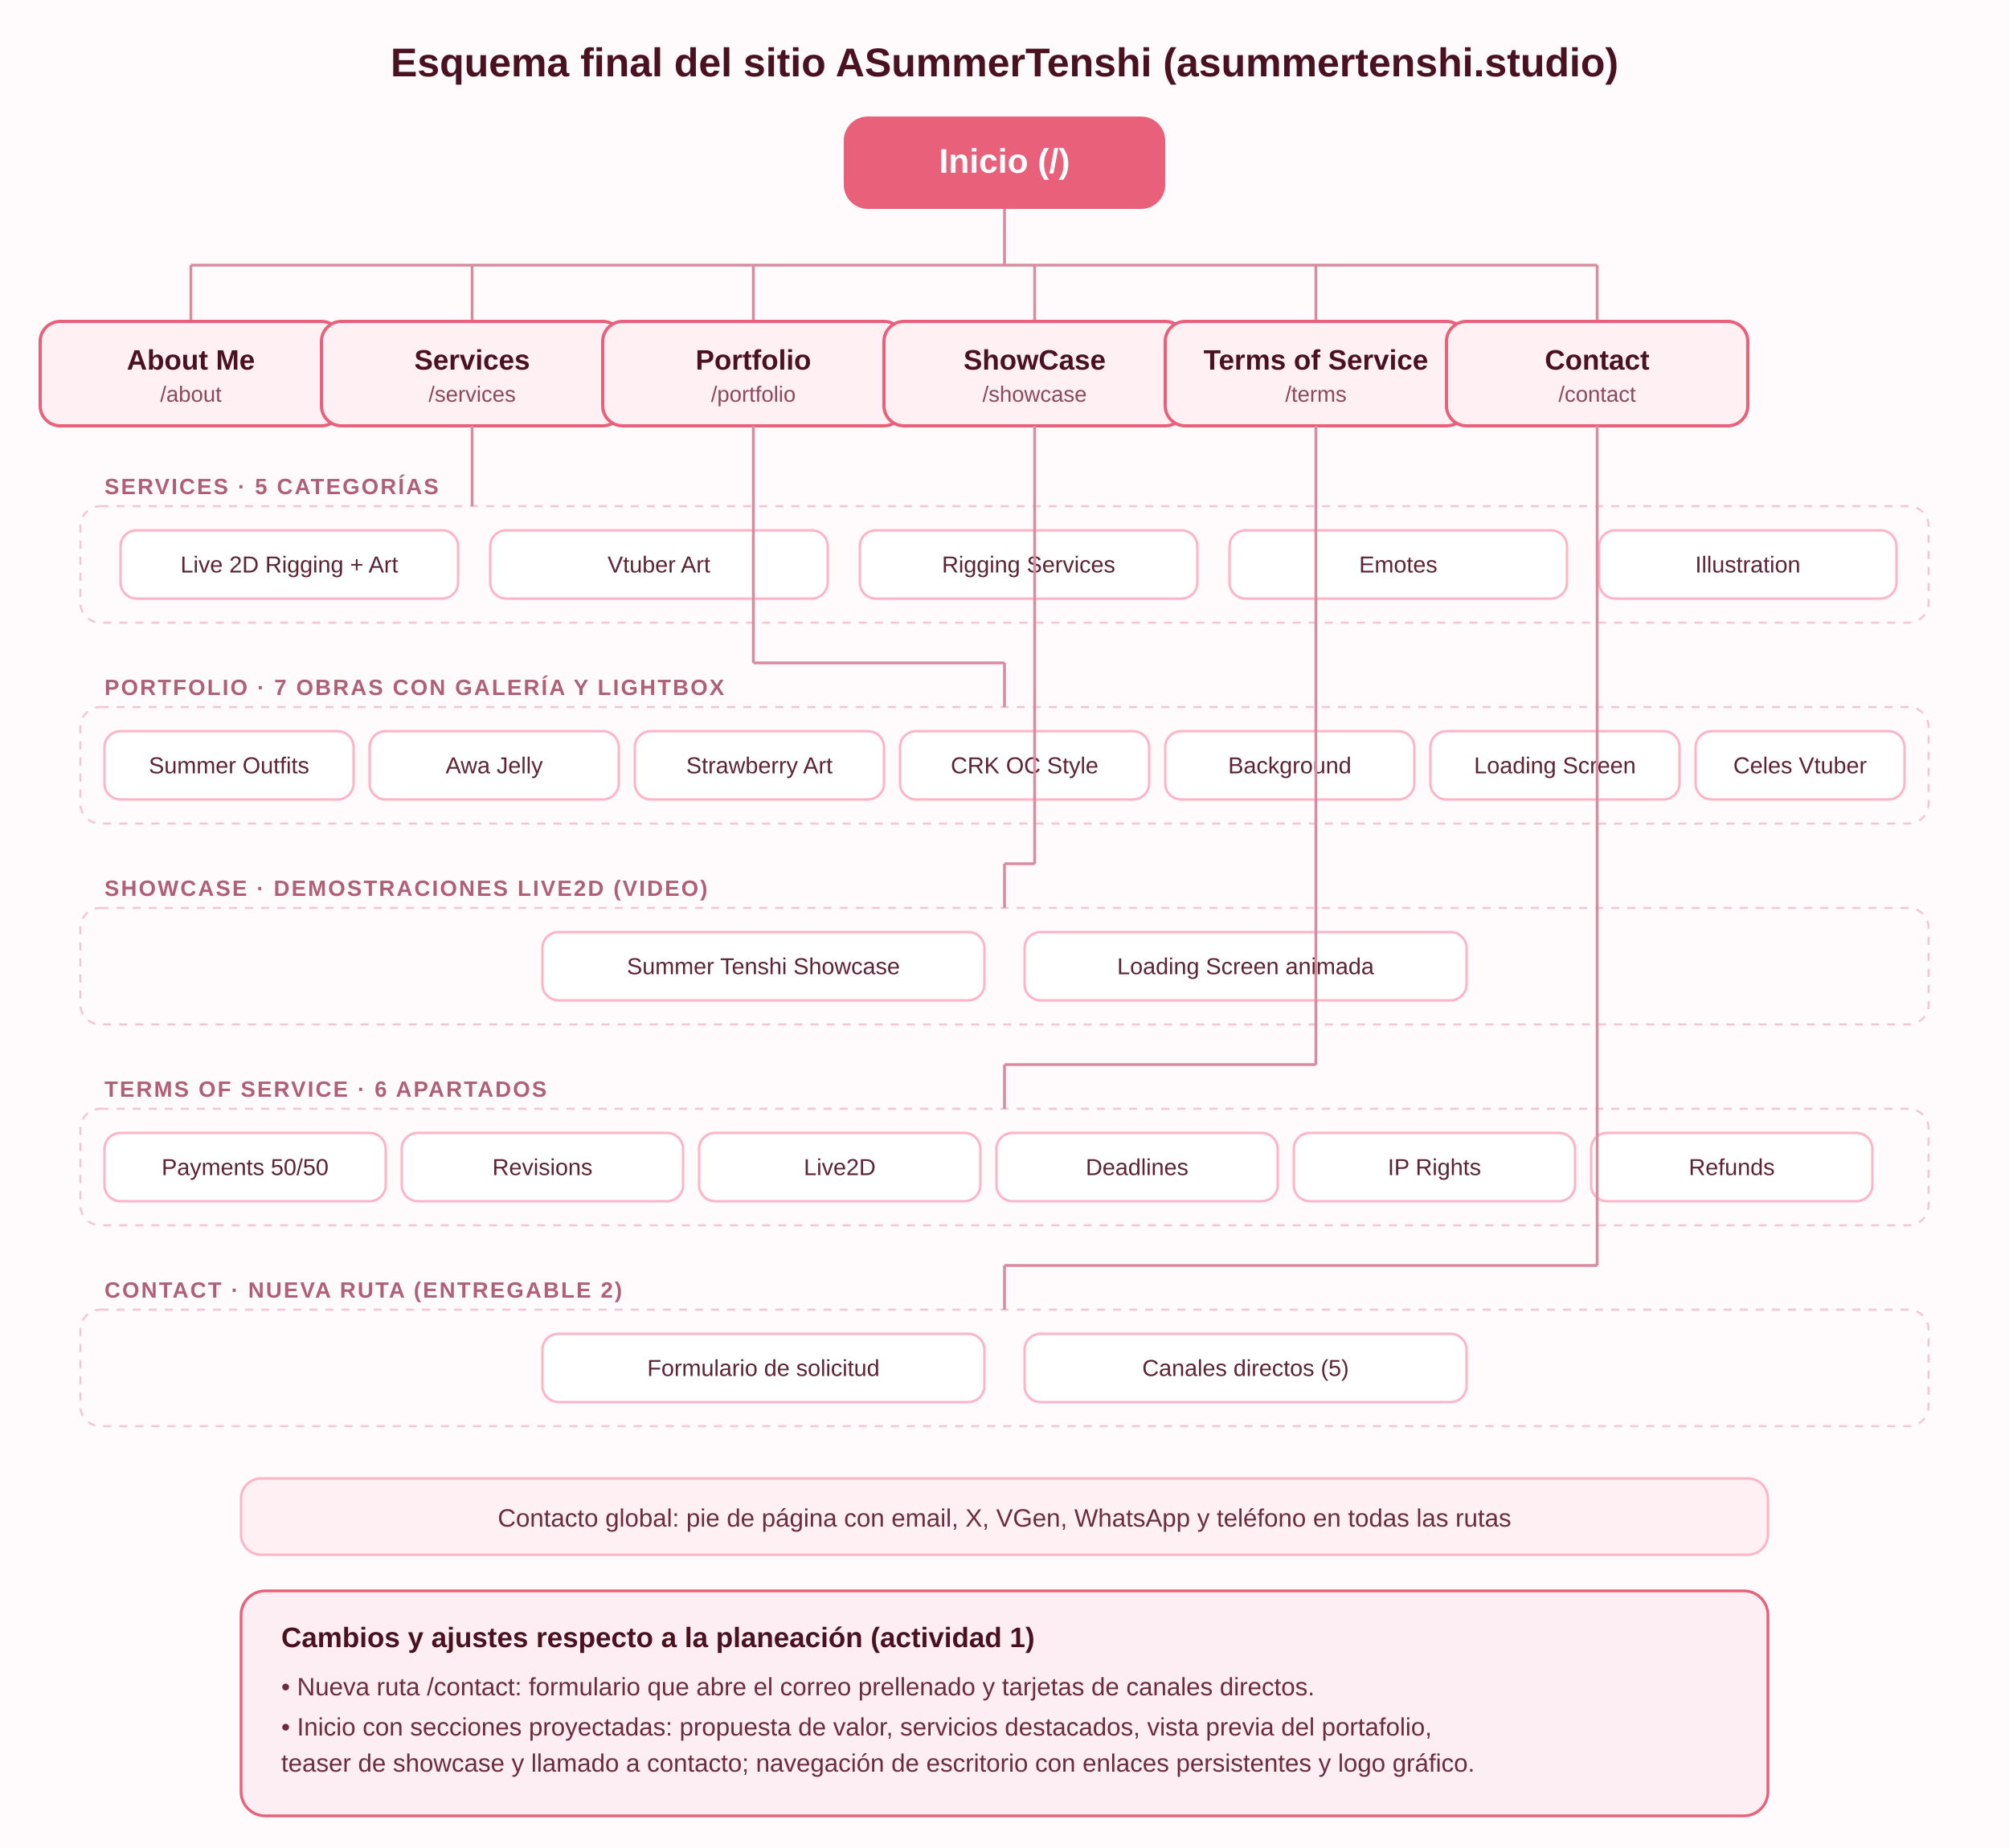
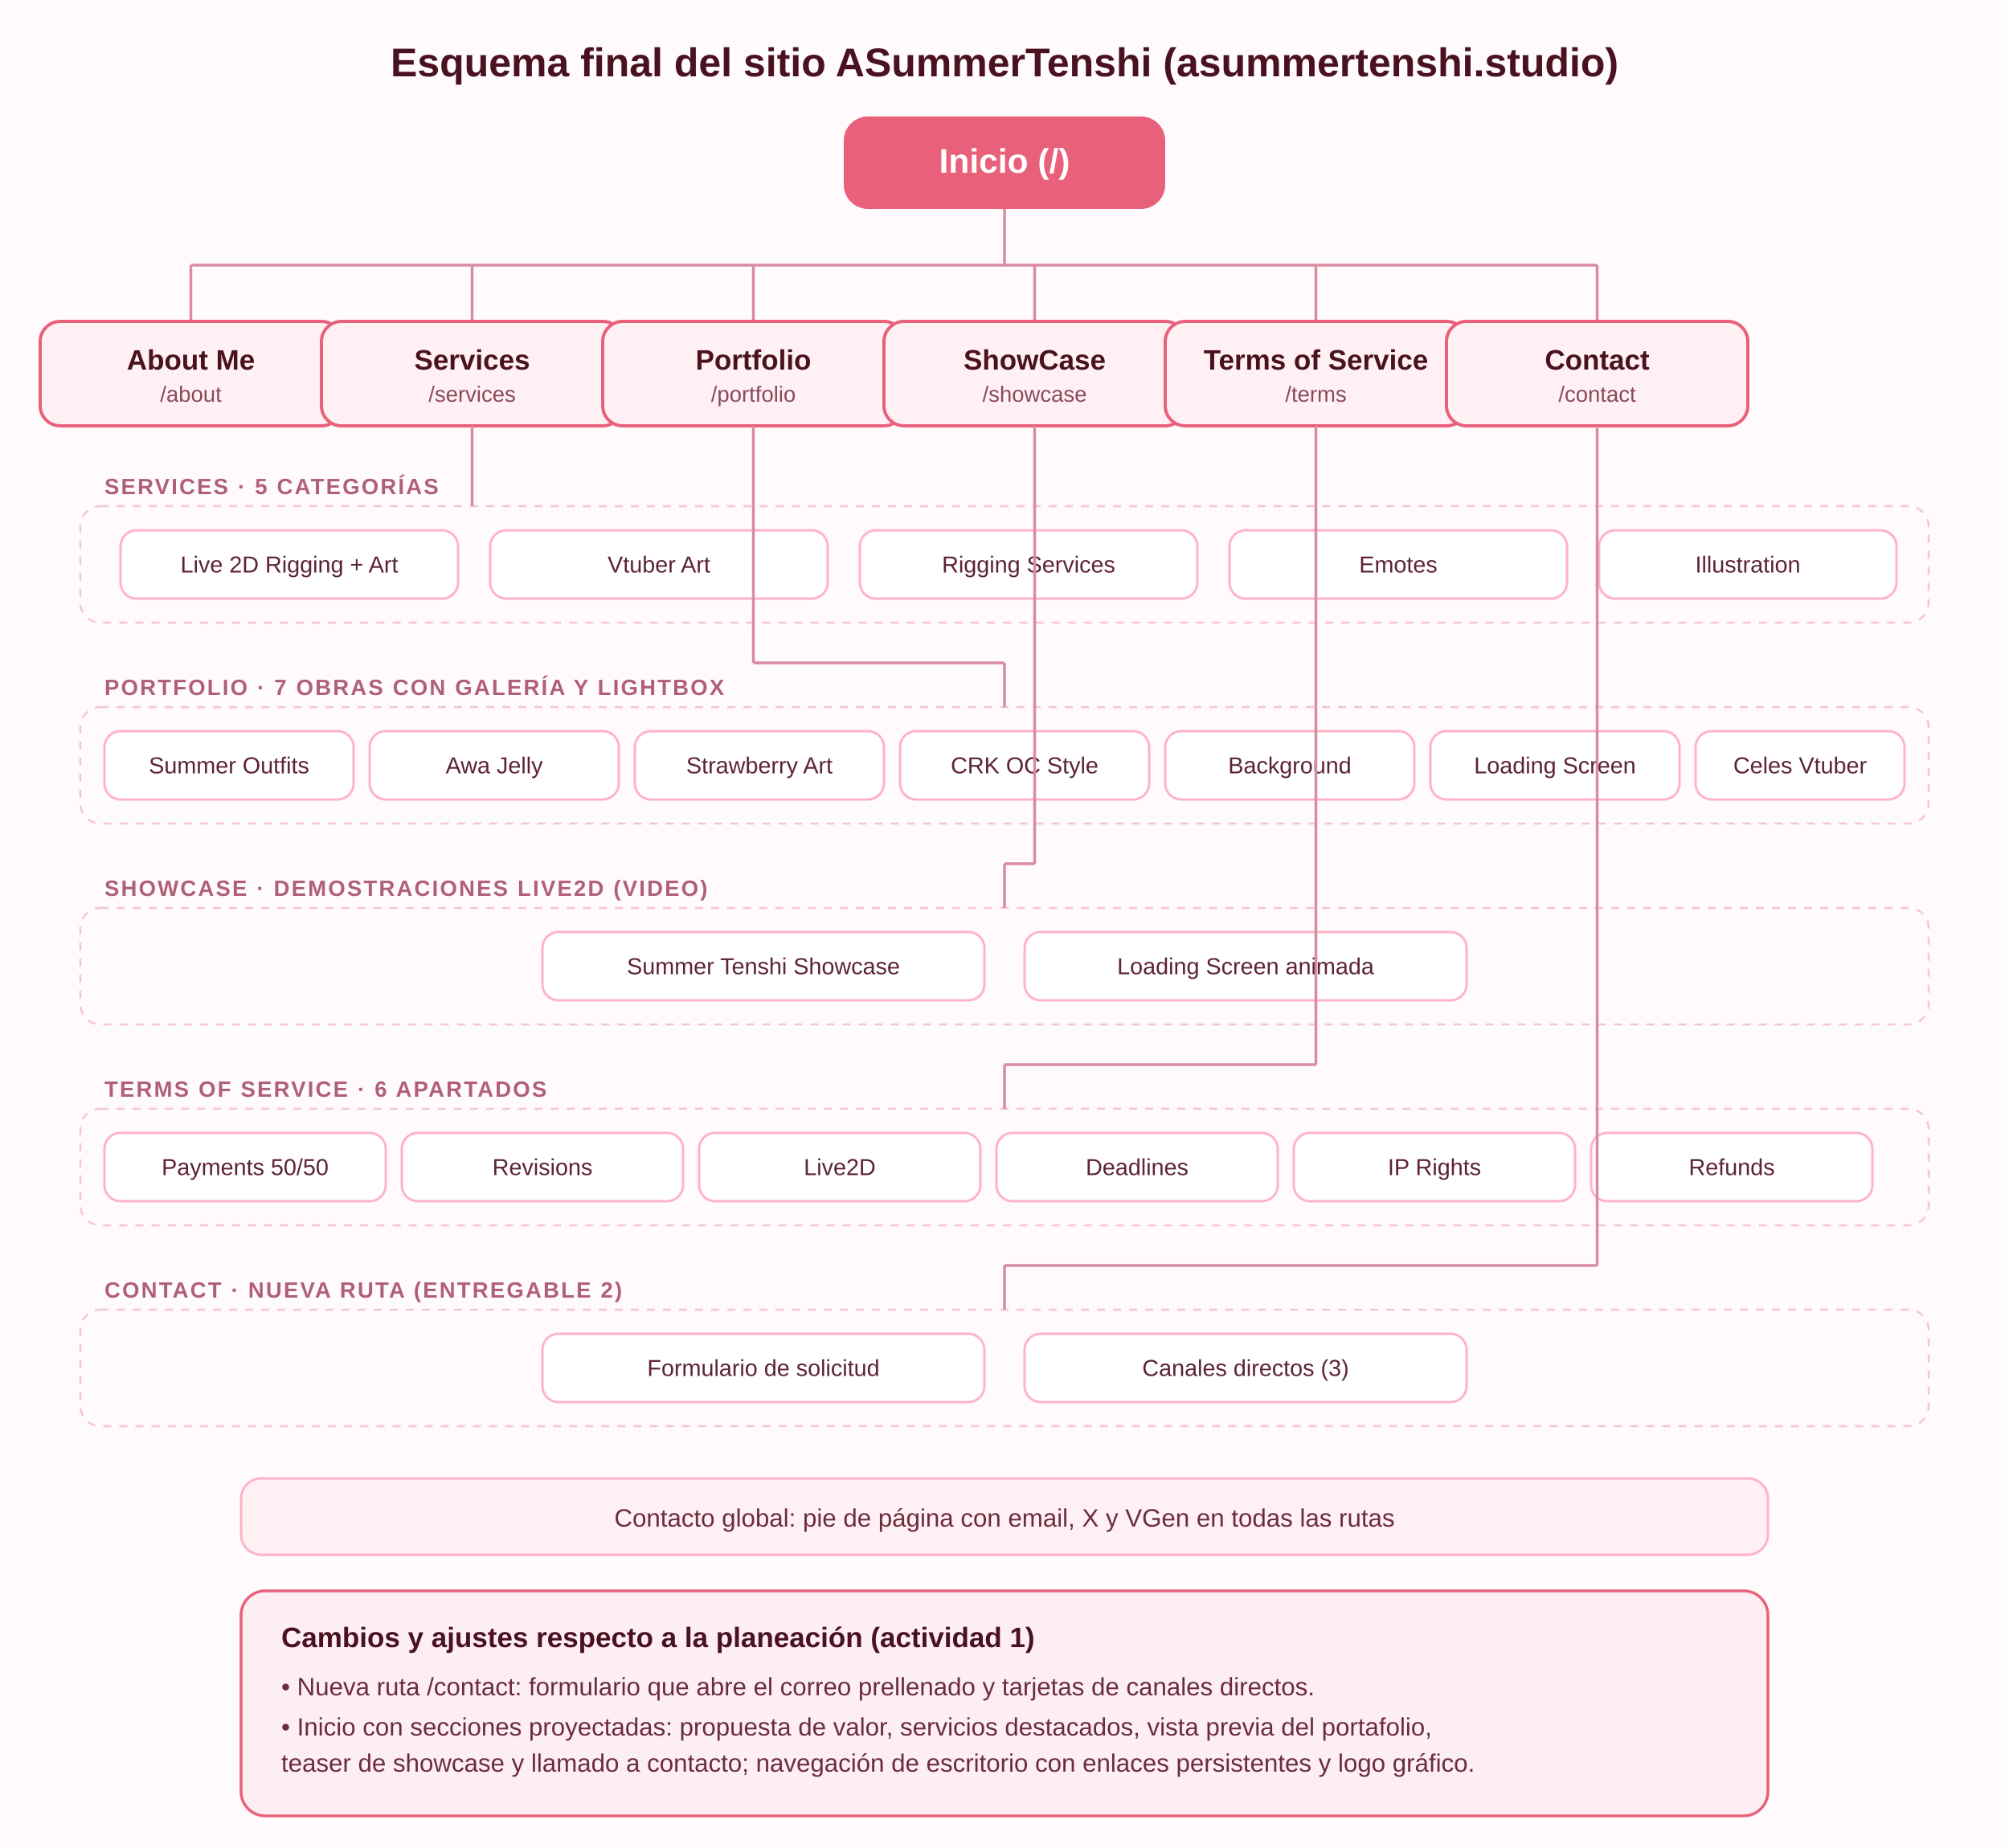
<svg xmlns="http://www.w3.org/2000/svg" viewBox="0 0 1000 920" font-family="Segoe UI, Arial, sans-serif">
  <defs>
    <style>
      .root { fill: #e8607a; }
      .lvl1 { fill: #fff0f3; stroke: #e8607a; stroke-width: 1.6; }
      .lvl2 { fill: #ffffff; stroke: #ffb3c6; stroke-width: 1.2; }
      .band { fill: none; stroke: #f3c6d2; stroke-width: 1; stroke-dasharray: 4 4; }
      .t-root { fill: #ffffff; font-size: 17px; font-weight: 700; }
      .t1 { fill: #4a1220; font-size: 14px; font-weight: 700; }
      .t1s { fill: #8a4a5c; font-size: 11px; }
      .t2 { fill: #5c2434; font-size: 11.5px; }
      .tband { fill: #b06076; font-size: 11px; font-weight: 700; letter-spacing: 0.08em; }
      .line { stroke: #d98ba0; stroke-width: 1.4; fill: none; }
      .note { fill: #fff0f3; stroke: #ffb3c6; stroke-width: 1.2; }
      .tnote { fill: #6b2c3e; font-size: 12.5px; }
      .title { fill: #4a1220; font-size: 20px; font-weight: 800; }
      .chg { fill: #fdeef3; stroke: #e8607a; stroke-width: 1.4; }
    </style>
  </defs>
  <rect width="1000" height="920" fill="#fffafc" />
  <text x="500" y="38" text-anchor="middle" class="title">Esquema final del sitio ASummerTenshi (asummertenshi.studio)</text>
  <rect x="420" y="58" width="160" height="46" rx="12" class="root" />
  <text x="500" y="86" text-anchor="middle" class="t-root">Inicio (/)</text>
  <path class="line" d="M500 104 V132 M95 132 H795 M95 132 V160 M235 132 V160 M375 132 V160 M515 132 V160 M655 132 V160 M795 132 V160" />
  <rect x="20" y="160" width="150" height="52" rx="10" class="lvl1" />
  <text x="95" y="184" text-anchor="middle" class="t1">About Me</text>
  <text x="95" y="200" text-anchor="middle" class="t1s">/about</text>
  <rect x="160" y="160" width="150" height="52" rx="10" class="lvl1" />
  <text x="235" y="184" text-anchor="middle" class="t1">Services</text>
  <text x="235" y="200" text-anchor="middle" class="t1s">/services</text>
  <rect x="300" y="160" width="150" height="52" rx="10" class="lvl1" />
  <text x="375" y="184" text-anchor="middle" class="t1">Portfolio</text>
  <text x="375" y="200" text-anchor="middle" class="t1s">/portfolio</text>
  <rect x="440" y="160" width="150" height="52" rx="10" class="lvl1" />
  <text x="515" y="184" text-anchor="middle" class="t1">ShowCase</text>
  <text x="515" y="200" text-anchor="middle" class="t1s">/showcase</text>
  <rect x="580" y="160" width="150" height="52" rx="10" class="lvl1" />
  <text x="655" y="184" text-anchor="middle" class="t1">Terms of Service</text>
  <text x="655" y="200" text-anchor="middle" class="t1s">/terms</text>
  <rect x="720" y="160" width="150" height="52" rx="10" class="lvl1" />
  <text x="795" y="184" text-anchor="middle" class="t1">Contact</text>
  <text x="795" y="200" text-anchor="middle" class="t1s">/contact</text>
  <rect x="40" y="252" width="920" height="58" rx="10" class="band" />
  <text x="52" y="246" class="tband">SERVICES · 5 CATEGORÍAS</text>
  <path class="line" d="M235 212 V252" />
  <g>
    <rect x="60" y="264" width="168" height="34" rx="8" class="lvl2" />
    <text x="144" y="285" text-anchor="middle" class="t2">Live 2D Rigging + Art</text>
    <rect x="244" y="264" width="168" height="34" rx="8" class="lvl2" />
    <text x="328" y="285" text-anchor="middle" class="t2">Vtuber Art</text>
    <rect x="428" y="264" width="168" height="34" rx="8" class="lvl2" />
    <text x="512" y="285" text-anchor="middle" class="t2">Rigging Services</text>
    <rect x="612" y="264" width="168" height="34" rx="8" class="lvl2" />
    <text x="696" y="285" text-anchor="middle" class="t2">Emotes</text>
    <rect x="796" y="264" width="148" height="34" rx="8" class="lvl2" />
    <text x="870" y="285" text-anchor="middle" class="t2">Illustration</text>
  </g>
  <rect x="40" y="352" width="920" height="58" rx="10" class="band" />
  <text x="52" y="346" class="tband">PORTFOLIO · 7 OBRAS CON GALERÍA Y LIGHTBOX</text>
  <path class="line" d="M375 212 V330 M375 330 H500 M500 330 V352" />
  <g>
    <rect x="52" y="364" width="124" height="34" rx="8" class="lvl2" />
    <text x="114" y="385" text-anchor="middle" class="t2">Summer Outfits</text>
    <rect x="184" y="364" width="124" height="34" rx="8" class="lvl2" />
    <text x="246" y="385" text-anchor="middle" class="t2">Awa Jelly</text>
    <rect x="316" y="364" width="124" height="34" rx="8" class="lvl2" />
    <text x="378" y="385" text-anchor="middle" class="t2">Strawberry Art</text>
    <rect x="448" y="364" width="124" height="34" rx="8" class="lvl2" />
    <text x="510" y="385" text-anchor="middle" class="t2">CRK OC Style</text>
    <rect x="580" y="364" width="124" height="34" rx="8" class="lvl2" />
    <text x="642" y="385" text-anchor="middle" class="t2">Background</text>
    <rect x="712" y="364" width="124" height="34" rx="8" class="lvl2" />
    <text x="774" y="385" text-anchor="middle" class="t2">Loading Screen</text>
    <rect x="844" y="364" width="104" height="34" rx="8" class="lvl2" />
    <text x="896" y="385" text-anchor="middle" class="t2">Celes Vtuber</text>
  </g>
  <rect x="40" y="452" width="920" height="58" rx="10" class="band" />
  <text x="52" y="446" class="tband">SHOWCASE · DEMOSTRACIONES LIVE2D (VIDEO)</text>
  <path class="line" d="M515 212 V430 M515 430 H500 M500 430 V452" />
  <g>
    <rect x="270" y="464" width="220" height="34" rx="8" class="lvl2" />
    <text x="380" y="485" text-anchor="middle" class="t2">Summer Tenshi Showcase</text>
    <rect x="510" y="464" width="220" height="34" rx="8" class="lvl2" />
    <text x="620" y="485" text-anchor="middle" class="t2">Loading Screen animada</text>
  </g>
  <rect x="40" y="552" width="920" height="58" rx="10" class="band" />
  <text x="52" y="546" class="tband">TERMS OF SERVICE · 6 APARTADOS</text>
  <path class="line" d="M655 212 V530 M655 530 H500 M500 530 V552" />
  <g>
    <rect x="52" y="564" width="140" height="34" rx="8" class="lvl2" />
    <text x="122" y="585" text-anchor="middle" class="t2">Payments 50/50</text>
    <rect x="200" y="564" width="140" height="34" rx="8" class="lvl2" />
    <text x="270" y="585" text-anchor="middle" class="t2">Revisions</text>
    <rect x="348" y="564" width="140" height="34" rx="8" class="lvl2" />
    <text x="418" y="585" text-anchor="middle" class="t2">Live2D</text>
    <rect x="496" y="564" width="140" height="34" rx="8" class="lvl2" />
    <text x="566" y="585" text-anchor="middle" class="t2">Deadlines</text>
    <rect x="644" y="564" width="140" height="34" rx="8" class="lvl2" />
    <text x="714" y="585" text-anchor="middle" class="t2">IP Rights</text>
    <rect x="792" y="564" width="140" height="34" rx="8" class="lvl2" />
    <text x="862" y="585" text-anchor="middle" class="t2">Refunds</text>
  </g>
  <rect x="40" y="652" width="920" height="58" rx="10" class="band" />
  <text x="52" y="646" class="tband">CONTACT · NUEVA RUTA (ENTREGABLE 2)</text>
  <path class="line" d="M795 212 V630 M795 630 H500 M500 630 V652" />
  <g>
    <rect x="270" y="664" width="220" height="34" rx="8" class="lvl2" />
    <text x="380" y="685" text-anchor="middle" class="t2">Formulario de solicitud</text>
    <rect x="510" y="664" width="220" height="34" rx="8" class="lvl2" />
-     <text x="620" y="685" text-anchor="middle" class="t2">Canales directos (5)</text>
+     <text x="620" y="685" text-anchor="middle" class="t2">Canales directos (3)</text>
  </g>
  <rect x="120" y="736" width="760" height="38" rx="10" class="note" />
-   <text x="500" y="760" text-anchor="middle" class="tnote">Contacto global: pie de página con email, X, VGen, WhatsApp y teléfono en todas las rutas</text>
+   <text x="500" y="760" text-anchor="middle" class="tnote">Contacto global: pie de página con email, X y VGen en todas las rutas</text>
  <rect x="120" y="792" width="760" height="112" rx="12" class="chg" />
  <text x="140" y="820" class="t1">Cambios y ajustes respecto a la planeación (actividad 1)</text>
  <g class="tnote">
    <text x="140" y="844">• Nueva ruta /contact: formulario que abre el correo prellenado y tarjetas de canales directos.</text>
    <text x="140" y="864">• Inicio con secciones proyectadas: propuesta de valor, servicios destacados, vista previa del portafolio,</text>
    <text x="140" y="882">   teaser de showcase y llamado a contacto; navegación de escritorio con enlaces persistentes y logo gráfico.</text>
  </g>
</svg>
